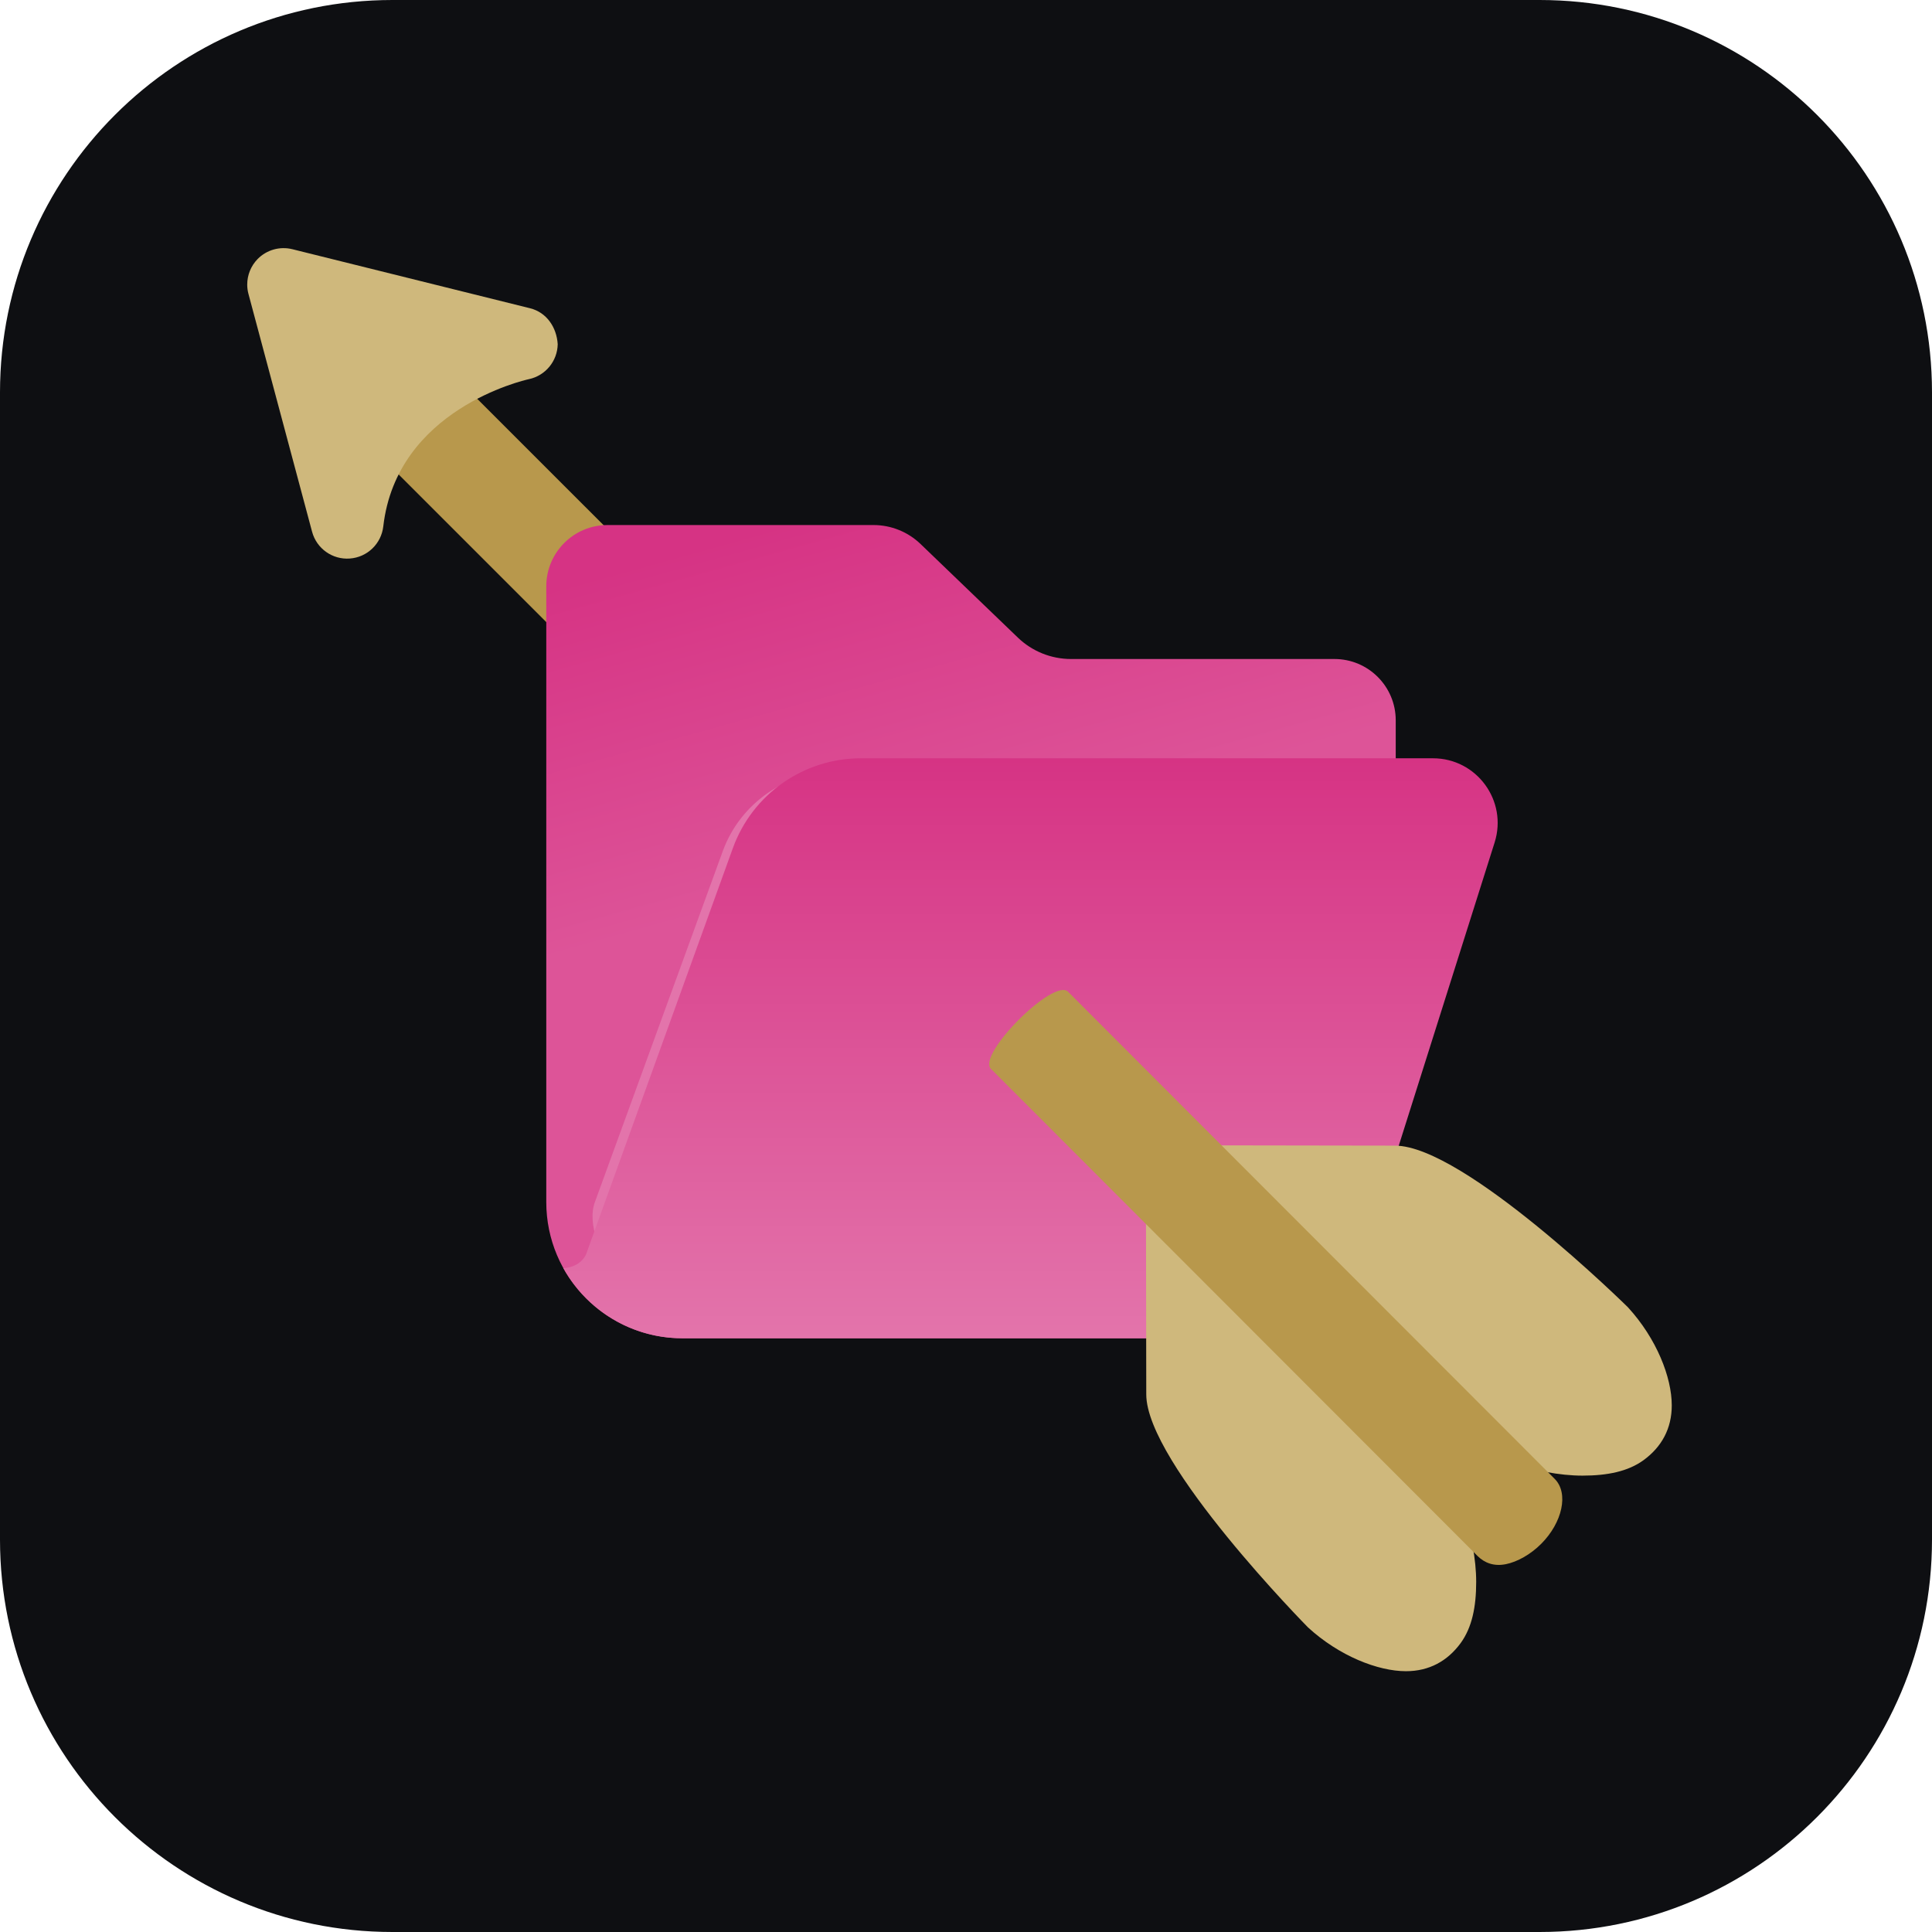
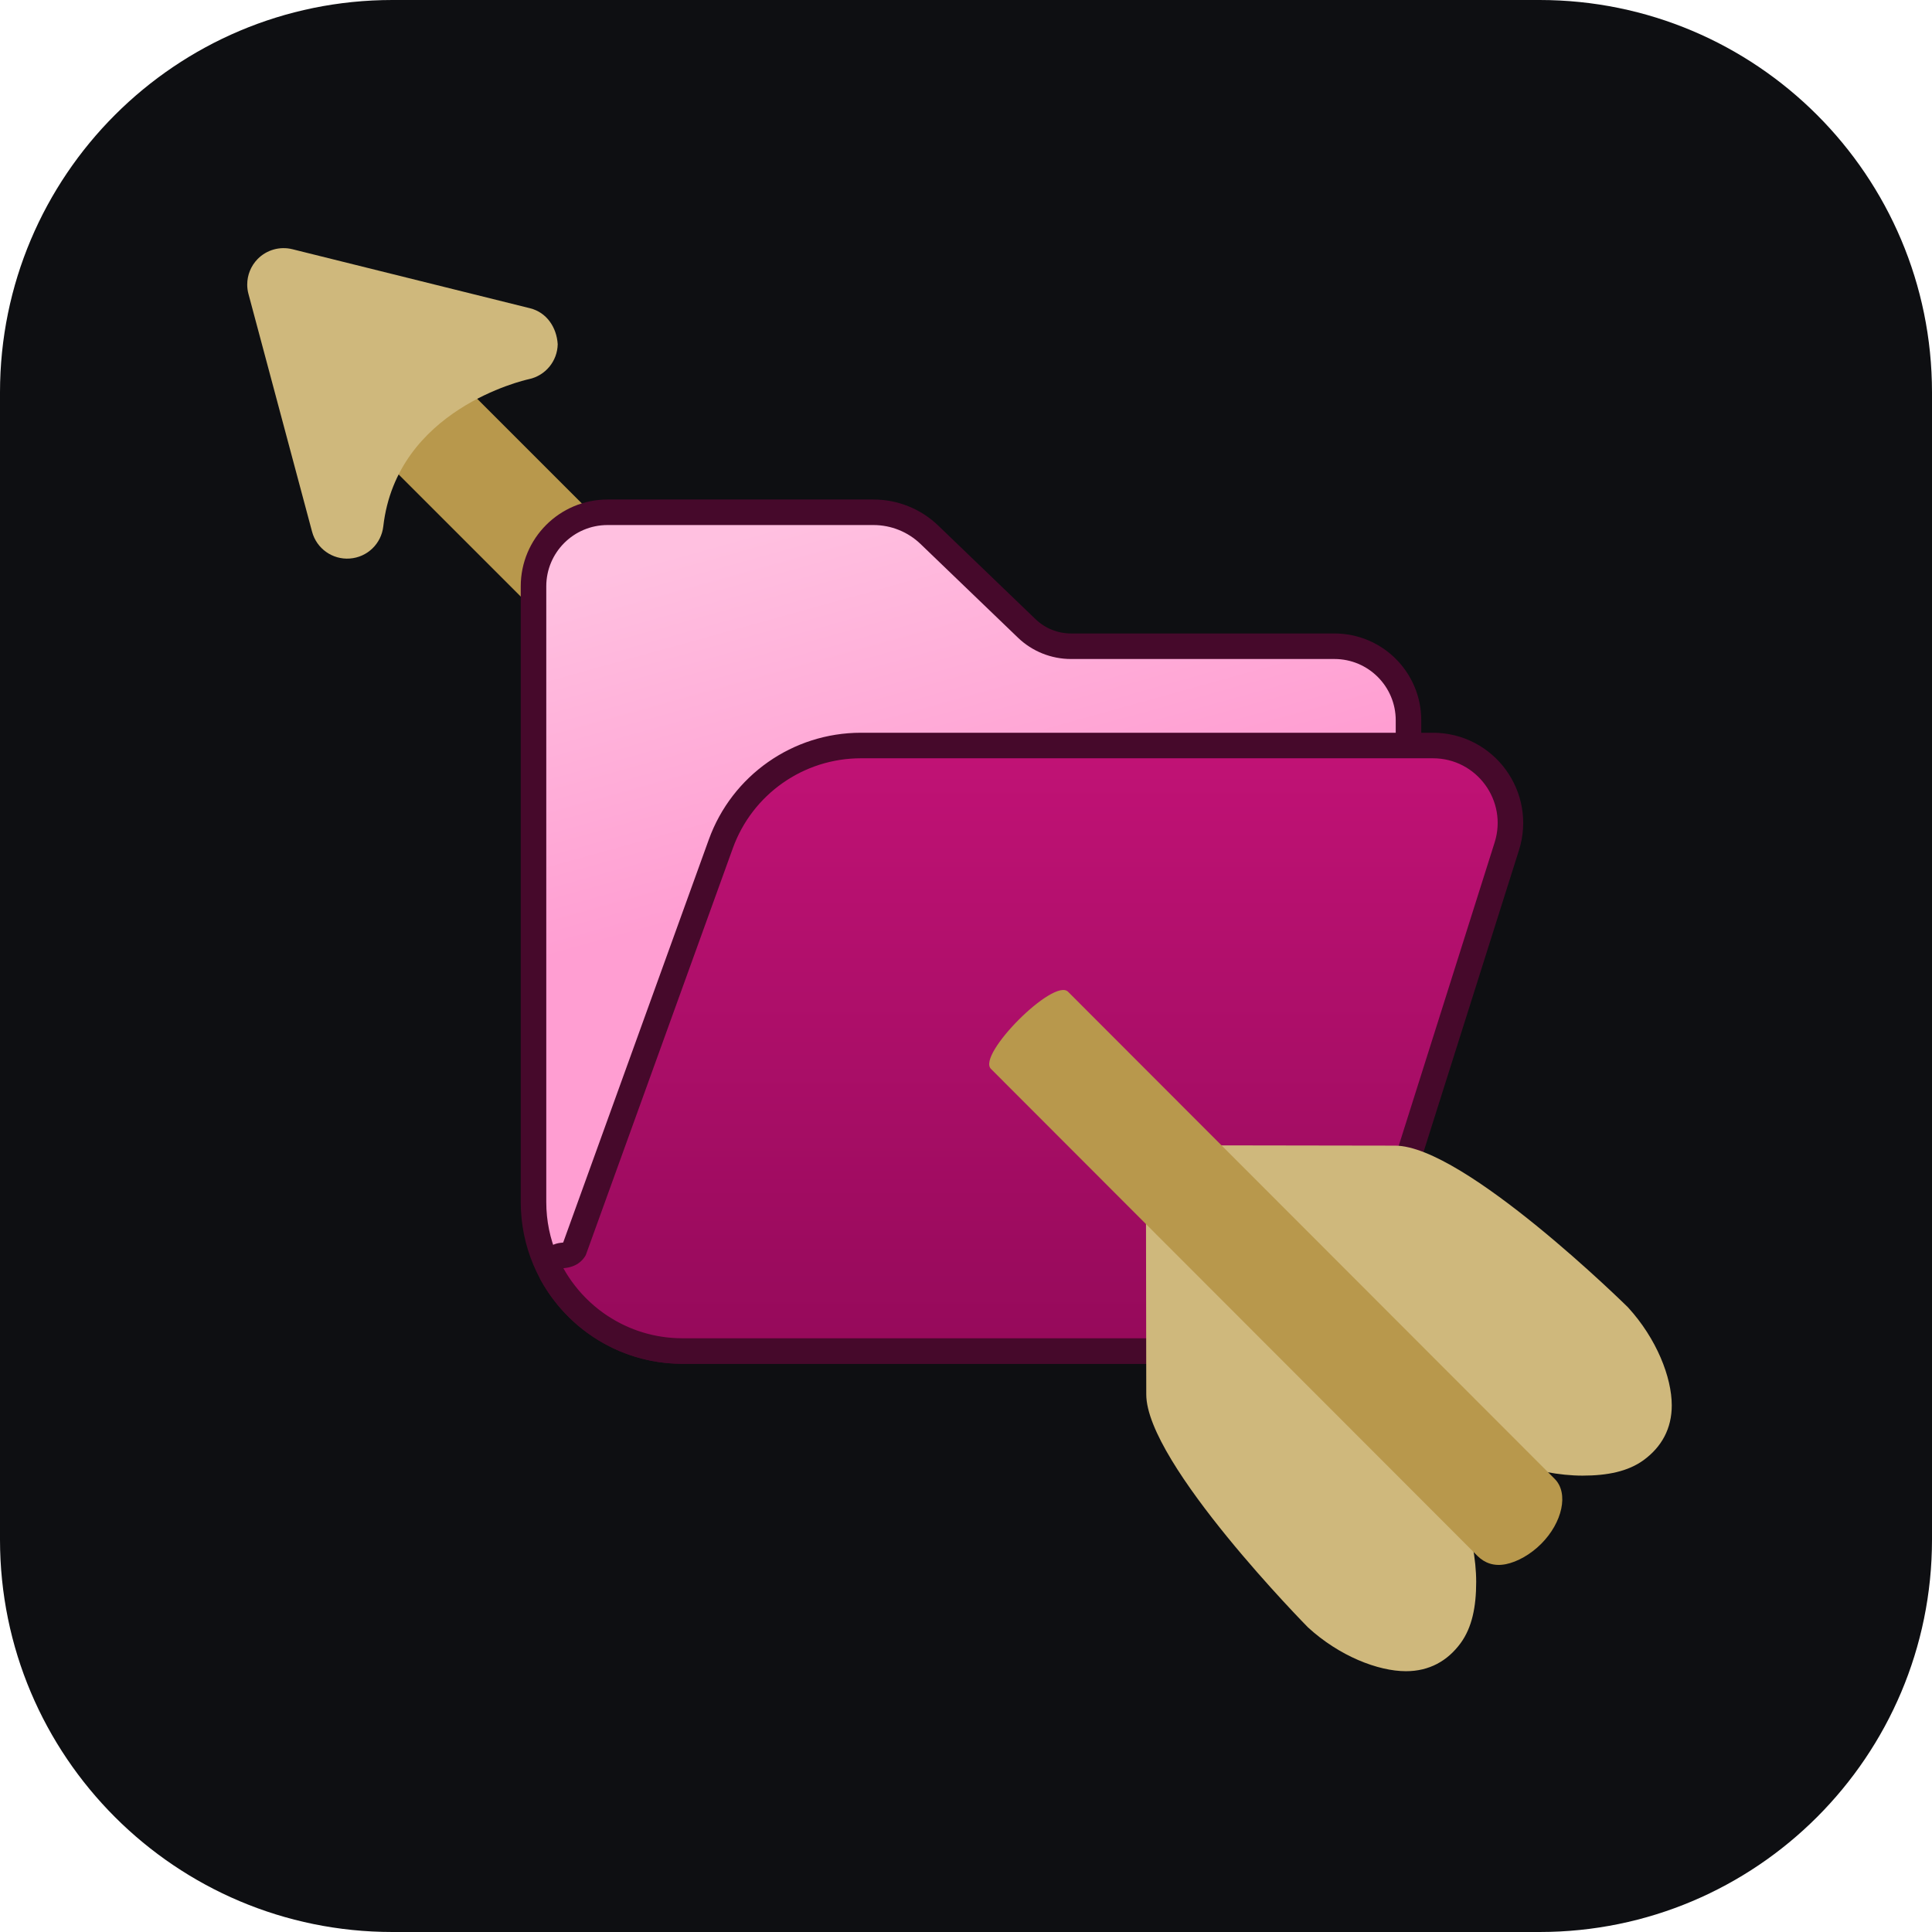
<svg xmlns="http://www.w3.org/2000/svg" viewBox="0 0 64 64" width="64" height="64" role="img" aria-label="CUPIDS Lab">
  <rect width="64" height="64" rx="13" fill="#0e0f12" />
  <g transform="translate(8.19,8.22) scale(0.39)">
    <defs>
      <linearGradient id="folderBack" x1="7.088" y1="6.687" x2="9.901" y2="16.812" gradientUnits="userSpaceOnUse">
-         <stop offset="0" stop-color="#d63384" />
-         <stop offset="1" stop-color="#dd5498" />
+         <stop offset="0" stop-color="#ffc0e0" />
+         <stop offset="1" stop-color="#ff9ed2" />
      </linearGradient>
      <linearGradient id="folderFront" x1="17.043" y1="12.848" x2="17.043" y2="29.884" gradientUnits="userSpaceOnUse">
-         <stop offset="0" stop-color="#d63384" />
-         <stop offset="1" stop-color="#e374ab" />
+         <stop offset="0" stop-color="#c01275" />
+         <stop offset="1" stop-color="#960a5b" />
      </linearGradient>
    </defs>
    <g transform="translate(-3.733386,-92.31456)">
      <g transform="matrix(1.360507,0,0,1.360507,-125.137,39.36511)">
        <path transform="matrix(1.25,-0.25,-0.25,1.25,-13.9854,13.9854)" fill="#b8984c" d="M 130.965,78.23 99.189,46.459 c -0.887,-0.885 2.322,-4.094 3.209,-3.211 l 31.776,31.774 c 0.887,0.887 -2.767,3.654 -3.209,3.209 z" />
        <path fill="#cfb87c" d="m 94.722,41.189 c 0,-0.588 0.229,-1.16 0.649,-1.591 0.563,-0.572 1.387,-0.806 2.167,-0.613 l 14.845,3.688 c 1.026,0.256 1.657,1.182 1.723,2.245 -0.02,1.055 -0.765,1.961 -1.8,2.181 -0.327,0.07 -8.252,1.891 -9.09,9.194 -0.125,1.083 -0.999,1.925 -2.088,2.004 -1.085,0.082 -2.077,-0.622 -2.358,-1.675 l -3.972,-14.847 c -0.052,-0.193 -0.077,-0.388 -0.077,-0.586 z" />
      </g>
      <g transform="matrix(2.891742,0,0,2.891742,20.97888,98.49215)">
-         <path fill="url(#folderBack)" d="m 2.82,7.797 c 0,-0.994 0.806,-1.8 1.8,-1.8 h 7.81 c 0.517,0 1.014,0.2 1.386,0.559 l 2.857,2.748 c 0.419,0.403 0.978,0.628 1.56,0.628 h 7.738 c 0.994,0 1.8,0.806 1.8,1.8 v 8.176 l -3.564,9.976 H 6.82 c -2.209,0 -4,-1.791 -4,-4 z" />
-         <path fill="#e374ab" d="m 8.009,15.563 c 0.518,-1.407 1.879,-2.344 3.403,-2.344 h 14.213 c 1.162,0 0.892,1.104 0.541,2.191 l -1.682,11.692 c -0.238,0.738 -0.936,1.24 -1.725,1.24 H 6.669 6.659 C 5.936,28.34 5.263,28.13 4.699,27.77 L 4.695,27.768 C 4.509,27.558 3.984,26.559 4.255,25.865 Z" />
-         <path fill="url(#folderFront)" d="M 8.3,15.489 C 8.873,13.904 10.377,12.848 12.062,12.848 l 16.802,10e-5 c 1.285,0 2.199,1.248 1.812,2.473 l -4.163,13.166 c -0.263,0.832 -1.035,1.397 -1.907,1.397 H 6.82 6.808 C 6.009,29.882 5.265,29.645 4.642,29.239 L 4.637,29.237 C 4.262,28.992 3.931,28.686 3.658,28.334 3.533,28.174 3.421,28.004 3.322,27.826 3.694,27.798 3.888,27.614 3.982,27.437 Z" />
+         <path fill="url(#folderBack)" stroke="#46092b" stroke-width="1.5" stroke-linejoin="round" paint-order="stroke" d="m 2.82,7.797 c 0,-0.994 0.806,-1.8 1.8,-1.8 h 7.81 c 0.517,0 1.014,0.2 1.386,0.559 l 2.857,2.748 c 0.419,0.403 0.978,0.628 1.56,0.628 h 7.738 c 0.994,0 1.8,0.806 1.8,1.8 v 8.176 l -3.564,9.976 H 6.82 c -2.209,0 -4,-1.791 -4,-4 z" />
+         <path fill="#a8125f" d="m 8.009,15.563 c 0.518,-1.407 1.879,-2.344 3.403,-2.344 h 14.213 c 1.162,0 0.892,1.104 0.541,2.191 l -1.682,11.692 c -0.238,0.738 -0.936,1.24 -1.725,1.24 H 6.669 6.659 C 5.936,28.34 5.263,28.13 4.699,27.77 L 4.695,27.768 C 4.509,27.558 3.984,26.559 4.255,25.865 Z" />
+         <path fill="url(#folderFront)" stroke="#46092b" stroke-width="1.5" stroke-linejoin="round" paint-order="stroke" d="M 8.3,15.489 C 8.873,13.904 10.377,12.848 12.062,12.848 l 16.802,10e-5 c 1.285,0 2.199,1.248 1.812,2.473 l -4.163,13.166 c -0.263,0.832 -1.035,1.397 -1.907,1.397 H 6.82 6.808 C 6.009,29.882 5.265,29.645 4.642,29.239 L 4.637,29.237 C 4.262,28.992 3.931,28.686 3.658,28.334 3.533,28.174 3.421,28.004 3.322,27.826 3.694,27.798 3.888,27.614 3.982,27.437 Z" />
      </g>
      <g transform="matrix(1.360507,0,0,1.360507,-114.338,50.16413)">
        <path fill="#cfb87c" d="m 172.992,97.113 c 0,0 -10.233,-10.099 -14.548,-10.099 l -12.839,-0.02 -2.712,2.712 0.02,12.839 c 0,4.314 10.099,14.548 10.099,14.548 1.947,1.786 4.369,2.733 6.116,2.733 1.439,0 2.587,-0.626 3.416,-1.759 0.704,-0.969 0.967,-2.251 0.967,-3.817 0,-2.846 -1.262,-6.5 -3.155,-9.789 3.289,1.891 6.943,3.155 9.789,3.155 1.564,0 2.848,-0.263 3.817,-0.967 1.133,-0.828 1.759,-1.977 1.759,-3.416 0.002,-1.75 -0.944,-4.169 -2.73,-6.119 z" />
        <path transform="matrix(1.25,-0.25,-0.25,1.25,-14.0264,14.0264)" fill="#b8984c" d="m 166.004,112.496 c -0.581,0 -1.105,-0.277 -1.55,-0.719 L 134.067,81.369 c -0.887,-0.887 2.322,-4.097 3.209,-3.211 l 30.389,30.41 c 0.887,0.887 0.858,2.351 -0.029,3.239 -0.44,0.44 -1.049,0.69 -1.632,0.69 z" />
      </g>
    </g>
  </g>
</svg>
